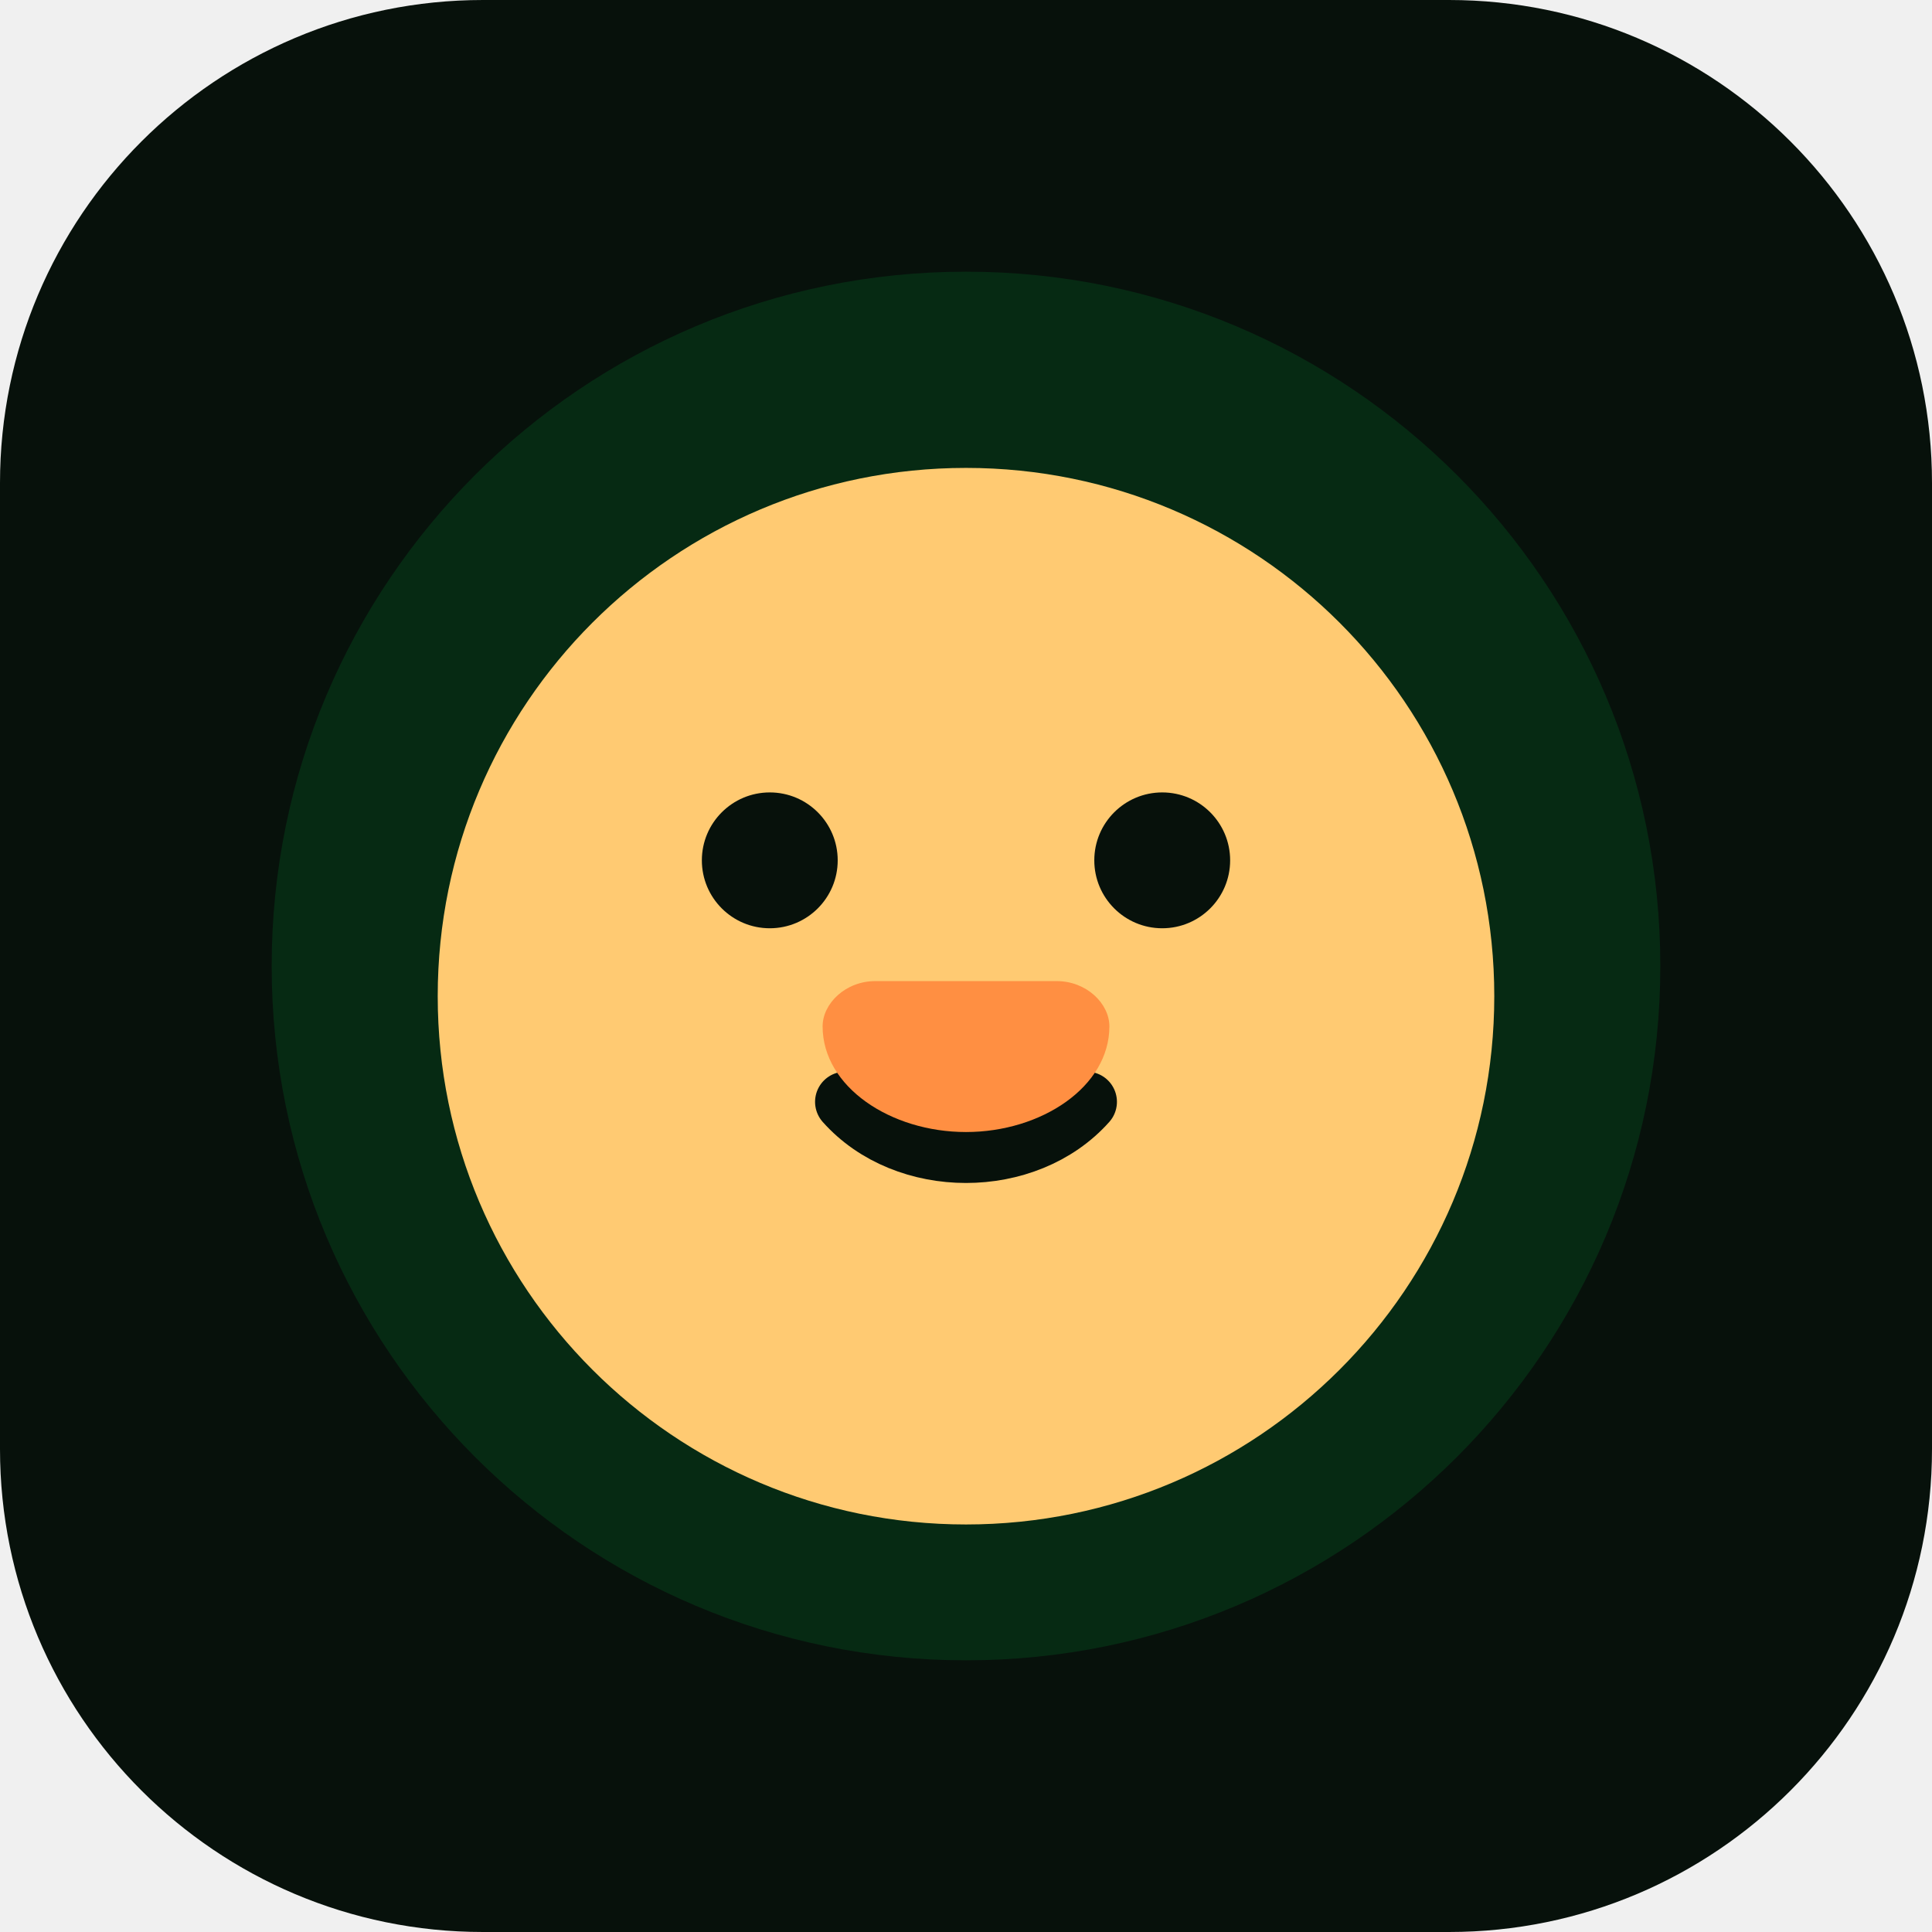
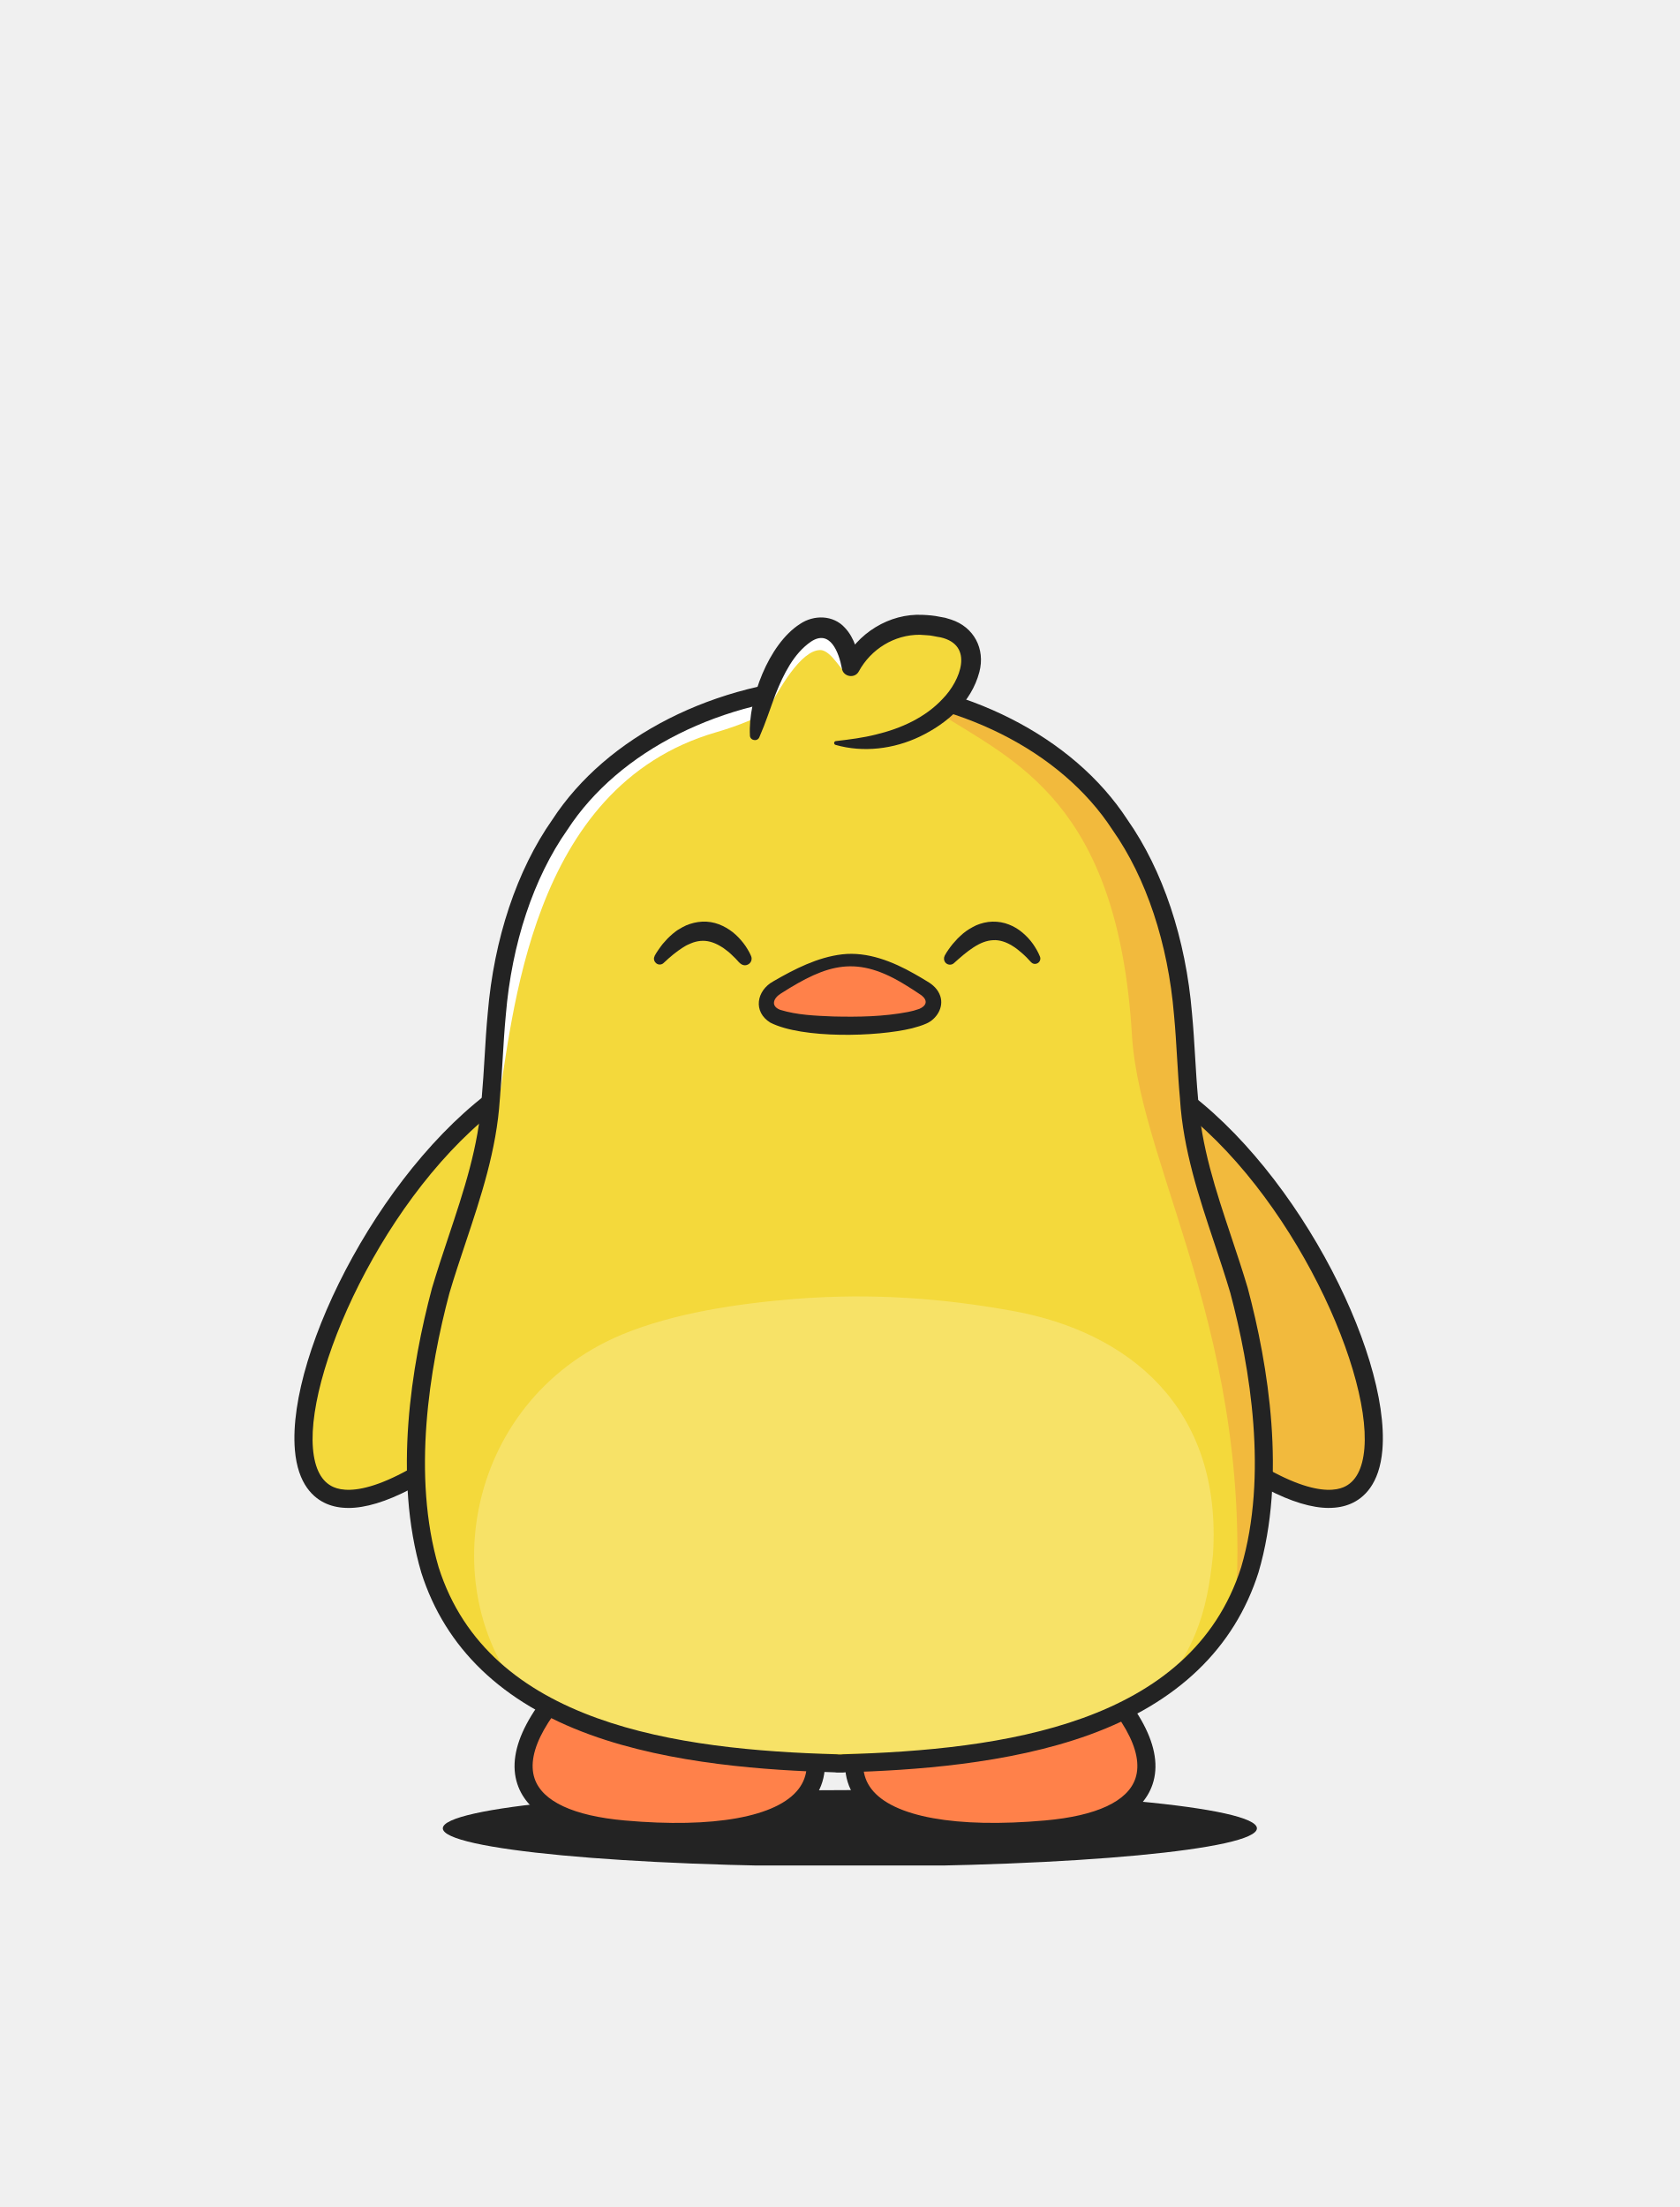
- <svg xmlns="http://www.w3.org/2000/svg" viewBox="0 0 256 256">
-   <rect width="256" height="256" rx="64" fill="#07110b" />
-   <circle cx="128" cy="128" r="92" fill="#00bc45" fill-opacity="0.15" />
-   <circle cx="128" cy="132" r="70" fill="#ffca72" />
-   <circle cx="102" cy="114" r="9" fill="#07110b" />
-   <circle cx="154" cy="114" r="9" fill="#07110b" />
-   <path d="M112 146c8 9 24 9 32 0" stroke="#07110b" stroke-width="8" stroke-linecap="round" />
-   <path d="M116 130h24c4 0 7 3 7 6 0 8-9 14-19 14s-19-6-19-14c0-3 3-6 7-6Z" fill="#ff8f42" />
+ <svg xmlns="http://www.w3.org/2000/svg" width="713" height="937" viewBox="0 0 713 937" fill="none">
+   <g clip-path="url(#clip0_1126_29073)">
+     <path d="M360.812 792.459C456.253 792.459 533.624 785.193 533.624 776.23C533.624 767.266 456.253 760 360.812 760C265.37 760 188 767.266 188 776.23C188 785.193 265.37 792.459 360.812 792.459Z" fill="#232323" />
+     <path d="M251.934 704.073C209.369 742.434 211.735 772.001 264.944 776.72C318.153 781.451 356.338 770.573 344.043 737.294C331.748 704.015 251.946 704.073 251.946 704.073H251.934Z" fill="#FF814A" />
+     <path d="M287.17 781.614C280.144 781.614 272.615 781.263 264.605 780.548C239.148 778.288 224.019 770.525 219.663 757.48C214.71 742.656 224.979 723.194 249.371 701.215C250.073 700.583 250.987 700.231 251.947 700.231H251.982C255.799 700.231 334.617 700.688 347.662 735.958C351.784 747.117 350.941 756.614 345.156 764.166C336.409 775.607 316.163 781.602 287.181 781.602L287.17 781.614ZM253.399 707.936C232.544 727.012 223.164 743.71 226.947 755.045C230.202 764.787 243.457 770.958 265.284 772.902C303.083 776.263 329.969 771.38 339.044 759.518C343.177 754.108 343.634 747.281 340.437 738.639C330.074 710.595 264.113 708.159 253.399 707.948V707.936Z" fill="#232323" />
+     <path d="M457.056 704.075C499.621 742.436 497.256 772.003 444.047 776.722C390.838 781.453 352.653 770.575 364.948 737.296C377.243 704.017 457.045 704.075 457.045 704.075H457.056Z" fill="#FF814A" />
+     <path d="M421.822 781.613C392.828 781.613 372.594 775.618 363.847 764.177C358.062 756.613 357.219 747.128 361.341 735.969C374.374 700.687 453.192 700.242 457.021 700.242H457.056C458.005 700.242 458.918 700.594 459.632 701.226C484.024 723.205 494.293 742.666 489.34 757.491C484.984 770.536 469.867 778.299 444.398 780.559C436.389 781.273 428.859 781.625 421.833 781.625L421.822 781.613ZM455.592 707.935C444.89 708.146 378.917 710.582 368.554 738.627C365.357 747.268 365.814 754.107 369.948 759.505C379.023 771.379 405.908 776.25 443.707 772.889C465.534 770.945 478.789 764.774 482.045 755.032C485.839 743.697 476.447 726.999 455.592 707.924V707.935Z" fill="#232323" />
+     <path d="M218.114 461.089C130.666 517.085 76.204 710.833 206.591 605.575C336.979 500.316 218.114 461.089 218.114 461.089Z" fill="#F4D93B" />
+     <path d="M147.917 640.208C144.486 640.208 141.395 639.623 138.631 638.44C133.174 636.098 126.406 630.231 125.188 615.524C121.746 573.861 163.83 491.261 216.032 457.841C217.004 457.22 218.21 457.068 219.311 457.431C221.138 458.04 264.206 472.642 270.717 508.392C276.021 537.514 255.26 571.226 208.995 608.568C182.917 629.622 162.437 640.22 147.905 640.22L147.917 640.208ZM218.597 465.347C167.109 499.457 129.954 579.751 132.858 614.892C133.584 623.639 136.547 629.177 141.664 631.379C148.21 634.178 165.048 634.178 204.182 602.585C248.082 567.139 267.93 535.921 263.176 509.774C258.152 482.174 226.337 468.333 218.608 465.359L218.597 465.347Z" fill="#232323" />
+     <path d="M493.992 461.088C581.44 517.084 635.901 710.833 505.514 605.574C375.126 500.315 493.992 461.088 493.992 461.088Z" fill="#F2BA3D" />
+     <path d="M564.179 640.21C549.647 640.21 529.179 629.613 503.09 608.559C456.825 571.216 436.063 537.516 441.368 508.382C447.878 472.632 490.947 458.03 492.773 457.421C493.874 457.058 495.08 457.211 496.052 457.831C548.254 491.251 590.339 573.851 586.896 615.514C585.678 630.222 578.922 636.088 573.453 638.43C570.69 639.613 567.598 640.198 564.167 640.198L564.179 640.21ZM493.511 465.349C485.771 468.347 453.932 482.234 448.932 509.799C444.19 535.935 464.038 567.153 507.926 602.587C547.06 634.168 563.886 634.191 570.444 631.381C575.561 629.191 578.524 623.641 579.25 614.894C582.154 579.753 544.999 499.459 493.511 465.349Z" fill="#232323" />
+     <path d="M355.225 748.712V748.642C287.672 746.733 204.603 735.843 182.531 666.51C171.781 629.952 177.05 585.654 187.097 547.926C195.119 520.829 206.524 495.033 208.339 466.484L208.362 466.262C209.44 454.47 209.756 442.363 210.903 430.477C213.269 402.058 221.981 372.479 237.672 350.149C262.426 312.092 310.002 292.689 355.225 291.026V290.933C355.67 290.933 356.127 290.968 356.572 290.979C357.017 290.968 357.474 290.944 357.919 290.933V291.026C403.141 292.689 450.718 312.104 475.472 350.149C491.163 372.479 499.875 402.058 502.241 430.477C503.388 442.363 503.704 454.47 504.782 466.262L504.805 466.484C506.62 495.033 518.025 520.829 526.047 547.926C536.093 585.654 541.363 629.952 530.613 666.51C508.541 735.843 425.472 746.733 357.919 748.642V748.712H355.225Z" fill="#F4D93B" />
+     <mask id="mask0_1126_29073" style="mask-type:alpha" maskUnits="userSpaceOnUse" x="176" y="290" width="361" height="459">
+       <path d="M355.226 748.711V748.641C287.673 746.732 204.604 735.842 182.532 666.509C171.782 629.951 177.051 585.653 187.098 547.925C195.12 520.828 206.525 495.032 208.34 466.484L208.363 466.261C209.44 454.469 209.757 442.362 210.904 430.476C213.27 402.057 221.982 372.478 237.673 350.148C262.427 312.091 310.003 292.688 355.226 291.025V290.932C355.671 290.932 356.128 290.967 356.573 290.978C357.018 290.967 357.475 290.943 357.92 290.932V291.025C403.142 292.688 450.719 312.103 475.473 350.148C491.164 372.478 499.876 402.057 502.242 430.476C503.389 442.362 503.705 454.469 504.783 466.261L504.806 466.484C506.621 495.032 518.026 520.828 526.048 547.925C536.094 585.653 541.364 629.951 530.614 666.509C508.542 735.842 425.473 746.732 357.92 748.641V748.711H355.226Z" fill="#F4D93B" />
+     </mask>
+     <g mask="url(#mask0_1126_29073)">
+       <path d="M480.566 439.403C474.62 340.414 430.391 323.07 398.303 302.505C366.215 281.939 391.117 271.283 391.117 271.283C404.911 263.52 437.18 247.026 455.912 243.161C479.327 238.329 482.92 238.949 487.009 238.949C490.279 238.949 535.945 244.978 558.37 247.993C577.366 267.567 616.796 308.749 622.545 316.876C629.731 327.035 660.951 456.624 671.11 481.774C681.269 506.924 662.686 619.664 648.934 659.805C635.182 699.945 519.15 732.335 522.565 704.033C538.051 575.683 484.139 498.878 480.566 439.403Z" fill="#F2BA3D" />
+       <path d="M303.899 310.929C224.361 334.095 217.919 432.094 211.105 471.243L203.176 477.066C193.719 483.715 173.021 494.807 165.884 485.986C156.964 474.96 86.223 358.874 75.073 306.469C63.923 254.063 76.683 280.823 99.603 271.903C122.523 262.983 311.332 242.293 314.182 241.798C316.461 241.401 339.125 259.183 349.119 266.947C350.44 279.583 344.898 298.987 303.899 310.929Z" fill="white" />
+     </g>
+     <path opacity="0.32" d="M514.959 660.228C512.487 684.374 507.326 702.795 487.256 723.237C481.454 725.584 464.907 733.258 457.894 735.006C417.935 743.992 380.5 744.99 365.272 744.42C365.272 744.42 297.724 746.454 250.129 735.749C244.176 734.264 243.059 731.978 237.988 730.05C235.802 728.183 228.895 724.043 227.352 725.602L227.209 725.467C182.852 681.203 195.597 595.238 264.02 566.606C286.321 557.372 313.406 553.419 337.699 551.447C370.561 548.904 400.463 551.184 430.508 556.667C478.523 565.519 519.138 597.091 514.959 660.235V660.228Z" fill="#FFF4C5" />
+     <path d="M357.919 752.55H355.225C354.933 752.55 354.652 752.515 354.371 752.457C326.185 751.637 285.084 749.049 250.505 736.473C213.175 722.901 189.076 699.751 178.865 667.678C166.875 626.905 174.709 579.516 183.385 546.94C185.575 539.551 187.999 532.291 190.341 525.253C196.957 505.417 203.21 486.682 204.51 466.248C204.51 466.201 204.51 466.154 204.51 466.096L204.533 465.873C205.037 460.311 205.388 454.503 205.728 448.894C206.091 442.735 206.477 436.365 207.074 430.112C209.697 398.625 219.428 369.444 234.487 348.004C257.578 312.558 303.433 289.315 354.3 287.218C354.628 287.137 354.956 287.09 355.296 287.101C355.588 287.101 355.881 287.113 356.174 287.125H356.56H356.947C357.239 287.125 357.532 287.101 357.825 287.101C358.176 287.101 358.539 287.137 358.879 287.23C409.734 289.338 455.566 312.582 478.646 348.004C493.704 369.456 503.435 398.625 506.058 430.171C506.655 436.365 507.03 442.735 507.405 448.894C507.744 454.515 508.084 460.323 508.599 465.92L508.622 466.096C508.622 466.096 508.622 466.19 508.622 466.248C509.922 486.693 516.175 505.429 522.791 525.253C525.133 532.279 527.557 539.551 529.723 546.834C538.424 579.516 546.257 626.894 534.29 667.597C524.056 699.751 499.946 722.901 462.627 736.473C428.036 749.049 386.924 751.649 358.738 752.457C358.469 752.515 358.188 752.55 357.907 752.55H357.919ZM355.963 744.869H357.181C357.38 744.822 357.591 744.799 357.801 744.799C425.378 742.89 505.683 732.14 526.948 665.348C538.389 626.437 530.754 580.547 522.335 548.919C520.238 541.869 517.838 534.656 515.52 527.689C509.044 508.286 502.358 488.216 500.976 466.81V466.658C500.437 460.897 500.086 455.019 499.747 449.351C499.384 443.262 499.009 436.962 498.423 430.85C495.906 400.568 486.643 372.711 472.334 352.36C472.311 352.324 472.287 352.289 472.252 352.242C450.39 318.647 406.537 296.657 357.778 294.865C357.591 294.865 357.392 294.842 357.216 294.806L356.701 294.83C356.619 294.83 356.549 294.83 356.467 294.83L355.94 294.806C355.752 294.842 355.577 294.865 355.389 294.865C306.63 296.668 262.766 318.647 240.915 352.242C240.892 352.278 240.868 352.324 240.833 352.36C226.536 372.711 217.262 400.568 214.756 430.803C214.159 436.962 213.784 443.262 213.421 449.351C213.081 455.03 212.73 460.897 212.215 466.623L212.191 466.81C210.821 488.227 204.123 508.286 197.648 527.689C195.318 534.656 192.917 541.869 190.798 549.024C182.402 580.558 174.767 626.449 186.231 665.43C207.472 732.14 287.766 742.902 355.354 744.799C355.565 744.799 355.787 744.834 355.986 744.869H355.963Z" fill="#232323" />
+     <path d="M320.396 312.608C328.968 263.895 356.93 253.134 361.239 283.228C361.239 283.228 372.059 259.703 400.315 266.436C428.57 273.181 404.214 319.762 354.799 315.441" fill="#F4D93B" />
+     <mask id="mask1_1126_29073" style="mask-type:alpha" maskUnits="userSpaceOnUse" x="320" y="265" width="93" height="51">
+       <path d="M320.396 312.608C328.968 263.895 356.931 253.134 361.24 283.228C361.24 283.228 372.06 259.703 400.315 266.436C428.571 273.181 404.215 319.762 354.8 315.441" fill="#F4D93B" />
+     </mask>
+     <g mask="url(#mask1_1126_29073)">
+       <path d="M348.251 275.989C339.95 275.989 330.576 292.838 325.703 302.006C324.133 305.764 322.333 307.953 319.26 302.006C315.42 294.573 313.809 280.077 314.924 256.91C316.039 233.742 314.8 252.202 321.738 248.733C327.288 245.958 339.413 243.778 344.782 243.034C350.935 245.099 363.365 249.328 363.861 249.724C364.48 250.22 361.383 284.661 359.772 285.776C358.162 286.891 353.206 275.989 348.251 275.989Z" fill="white" />
+     </g>
+     <path d="M318.387 312.26C317.532 297.026 326.209 273.548 339.593 264.941C345.483 260.937 353.773 261.03 358.715 266.534C362.778 270.831 364.488 277.19 365.05 282.682L357.755 281.616C363.785 268.899 377.626 260.304 391.724 261.042C394.055 261.136 396.666 261.347 398.914 261.85L401.268 262.283L403.762 263.033C413.504 266.194 418.352 275.492 415.8 285.269C412.38 298.279 401.947 307.225 390.495 312.729C379.441 318.022 366.478 319.614 354.722 316.242C354.289 316.113 354.031 315.656 354.16 315.223C354.253 314.895 354.534 314.673 354.862 314.637C360.717 313.947 366.35 313.244 371.783 311.874C382.415 309.333 392.837 304.684 400.273 296.628C407.72 289.017 413.739 273.864 399.289 270.586C397.38 270.328 395.319 269.719 393.422 269.684C392.731 269.625 391.151 269.543 390.495 269.497C379.675 269.438 369.78 275.586 364.628 285.012C362.93 288.279 357.93 287.366 357.427 283.782C356.162 277.014 352.438 266.956 344.253 272.447C336.923 277.518 332.672 286.23 329.3 294.637C327.052 300.633 325.096 306.78 322.38 312.986C321.548 314.977 318.445 314.438 318.375 312.26H318.387Z" fill="#232323" />
+     <path d="M329.937 419.201C354.879 404.072 367.303 403.123 392.654 419.727C398.567 423.568 396.671 429.482 391.53 431.554C379.235 436.519 344.41 436.87 330.639 432.14C324.258 429.891 323.134 423.334 329.925 419.189L329.937 419.201Z" fill="#FF814A" />
+     <path d="M328.357 416.599C337.233 411.47 347.092 406.388 357.561 405.171C368.322 403.929 379.037 408.262 388.053 413.367C389.962 414.386 391.777 415.545 393.627 416.646C396.074 418.051 398.287 420.077 399.201 422.922C400.781 427.677 397.596 432.735 393.229 434.585C391.472 435.393 389.072 436.072 387.186 436.576C372.327 440.218 340.687 441.061 327.069 434.175C319.563 429.574 321.155 420.522 328.345 416.611L328.357 416.599ZM331.519 421.81C328.275 423.801 327.092 427.173 331.261 428.742C338.416 430.944 346.074 431.236 353.767 431.552C364.399 431.81 375.137 431.634 385.594 429.62L387.866 429.093L389.985 428.426L390.243 428.344L390.43 428.262C394.201 426.564 393.545 423.859 390.231 421.915C388.51 420.791 386.788 419.585 385.02 418.555C363.919 405.276 351.425 409.105 331.519 421.81Z" fill="#232323" />
+     <path d="M277.947 405.775C278.415 404.885 278.954 404.065 279.539 403.234C280.066 402.403 280.722 401.642 281.307 400.81C281.963 400.037 282.666 399.276 283.38 398.503C284.153 397.789 284.855 397.028 285.687 396.372C286.518 395.716 287.338 395.014 288.345 394.475C289.235 393.89 290.3 393.351 291.296 392.883C293.427 391.993 295.734 391.407 298.157 391.29C300.581 391.173 303.005 391.583 305.195 392.414C307.385 393.246 309.387 394.428 311.108 395.787C312.818 397.145 314.305 398.738 315.605 400.4C316.261 401.232 316.846 402.11 317.373 403C317.607 403.468 317.9 403.89 318.146 404.358L318.497 405.072C318.614 405.307 318.731 405.541 318.849 405.845C319.504 407.262 318.849 408.984 317.373 409.569C316.308 410.037 315.183 409.803 314.364 409.101L313.895 408.691C313.778 408.632 313.661 408.398 313.485 408.281L313.076 407.813C312.783 407.52 312.49 407.157 312.186 406.864C311.6 406.279 310.944 405.681 310.359 405.096C309.773 404.51 309.118 403.972 308.462 403.503C308.169 403.269 307.806 402.976 307.514 402.789L307.045 402.438L306.577 402.145C303.919 400.435 301.202 399.428 298.474 399.428C297.115 399.428 295.698 399.663 294.282 400.143C293.567 400.435 292.865 400.67 292.15 401.033C291.799 401.208 291.436 401.325 291.085 401.56L290.019 402.215C289.668 402.391 289.305 402.684 288.954 402.93C288.602 403.164 288.239 403.398 287.888 403.644L285.815 405.236L283.801 406.946C283.146 407.532 282.502 408.187 281.787 408.784L281.67 408.902C280.663 409.792 279.129 409.674 278.298 408.667C277.525 407.836 277.466 406.712 277.947 405.834V405.775Z" fill="#232323" />
+     <path d="M401.073 405.719C401.542 404.829 402.08 404.009 402.666 403.178C403.251 402.347 403.849 401.527 404.493 400.754C405.148 399.981 405.851 399.22 406.565 398.447C406.917 398.096 407.338 397.733 407.689 397.382C408.099 397.03 408.462 396.667 408.872 396.316C409.704 395.66 410.582 394.958 411.53 394.419C412.42 393.834 413.486 393.354 414.481 392.827C416.612 391.937 418.919 391.351 421.343 391.293C423.767 391.234 426.191 391.644 428.38 392.534C430.57 393.365 432.514 394.606 434.177 396.023C435.84 397.44 437.315 399.033 438.498 400.695C439.083 401.585 439.68 402.405 440.149 403.295C440.383 403.763 440.617 404.185 440.863 404.653C441.109 405.122 441.273 405.543 441.519 406.129C441.987 407.311 441.402 408.611 440.219 409.08C439.329 409.431 438.392 409.197 437.795 408.553L437.561 408.319C437.327 408.084 436.975 407.733 436.671 407.37C436.378 407.077 436.085 406.714 435.781 406.422C435.125 405.836 434.54 405.18 433.884 404.653C432.584 403.529 431.284 402.464 429.926 401.644C427.21 399.934 424.364 398.986 421.647 399.162C420.289 399.22 418.872 399.513 417.455 400.051C416.038 400.578 414.622 401.351 413.263 402.241C410.488 404.009 407.83 406.375 405.043 408.857L404.985 408.916C403.919 409.864 402.326 409.747 401.378 408.682C400.664 407.792 400.605 406.609 401.085 405.731L401.073 405.719Z" fill="#232323" />
+   </g>
+   <defs>
+     <clipPath id="clip0_1126_29073">
+       <rect width="462.112" height="531" fill="white" transform="translate(125 261)" />
+     </clipPath>
+   </defs>
</svg>
